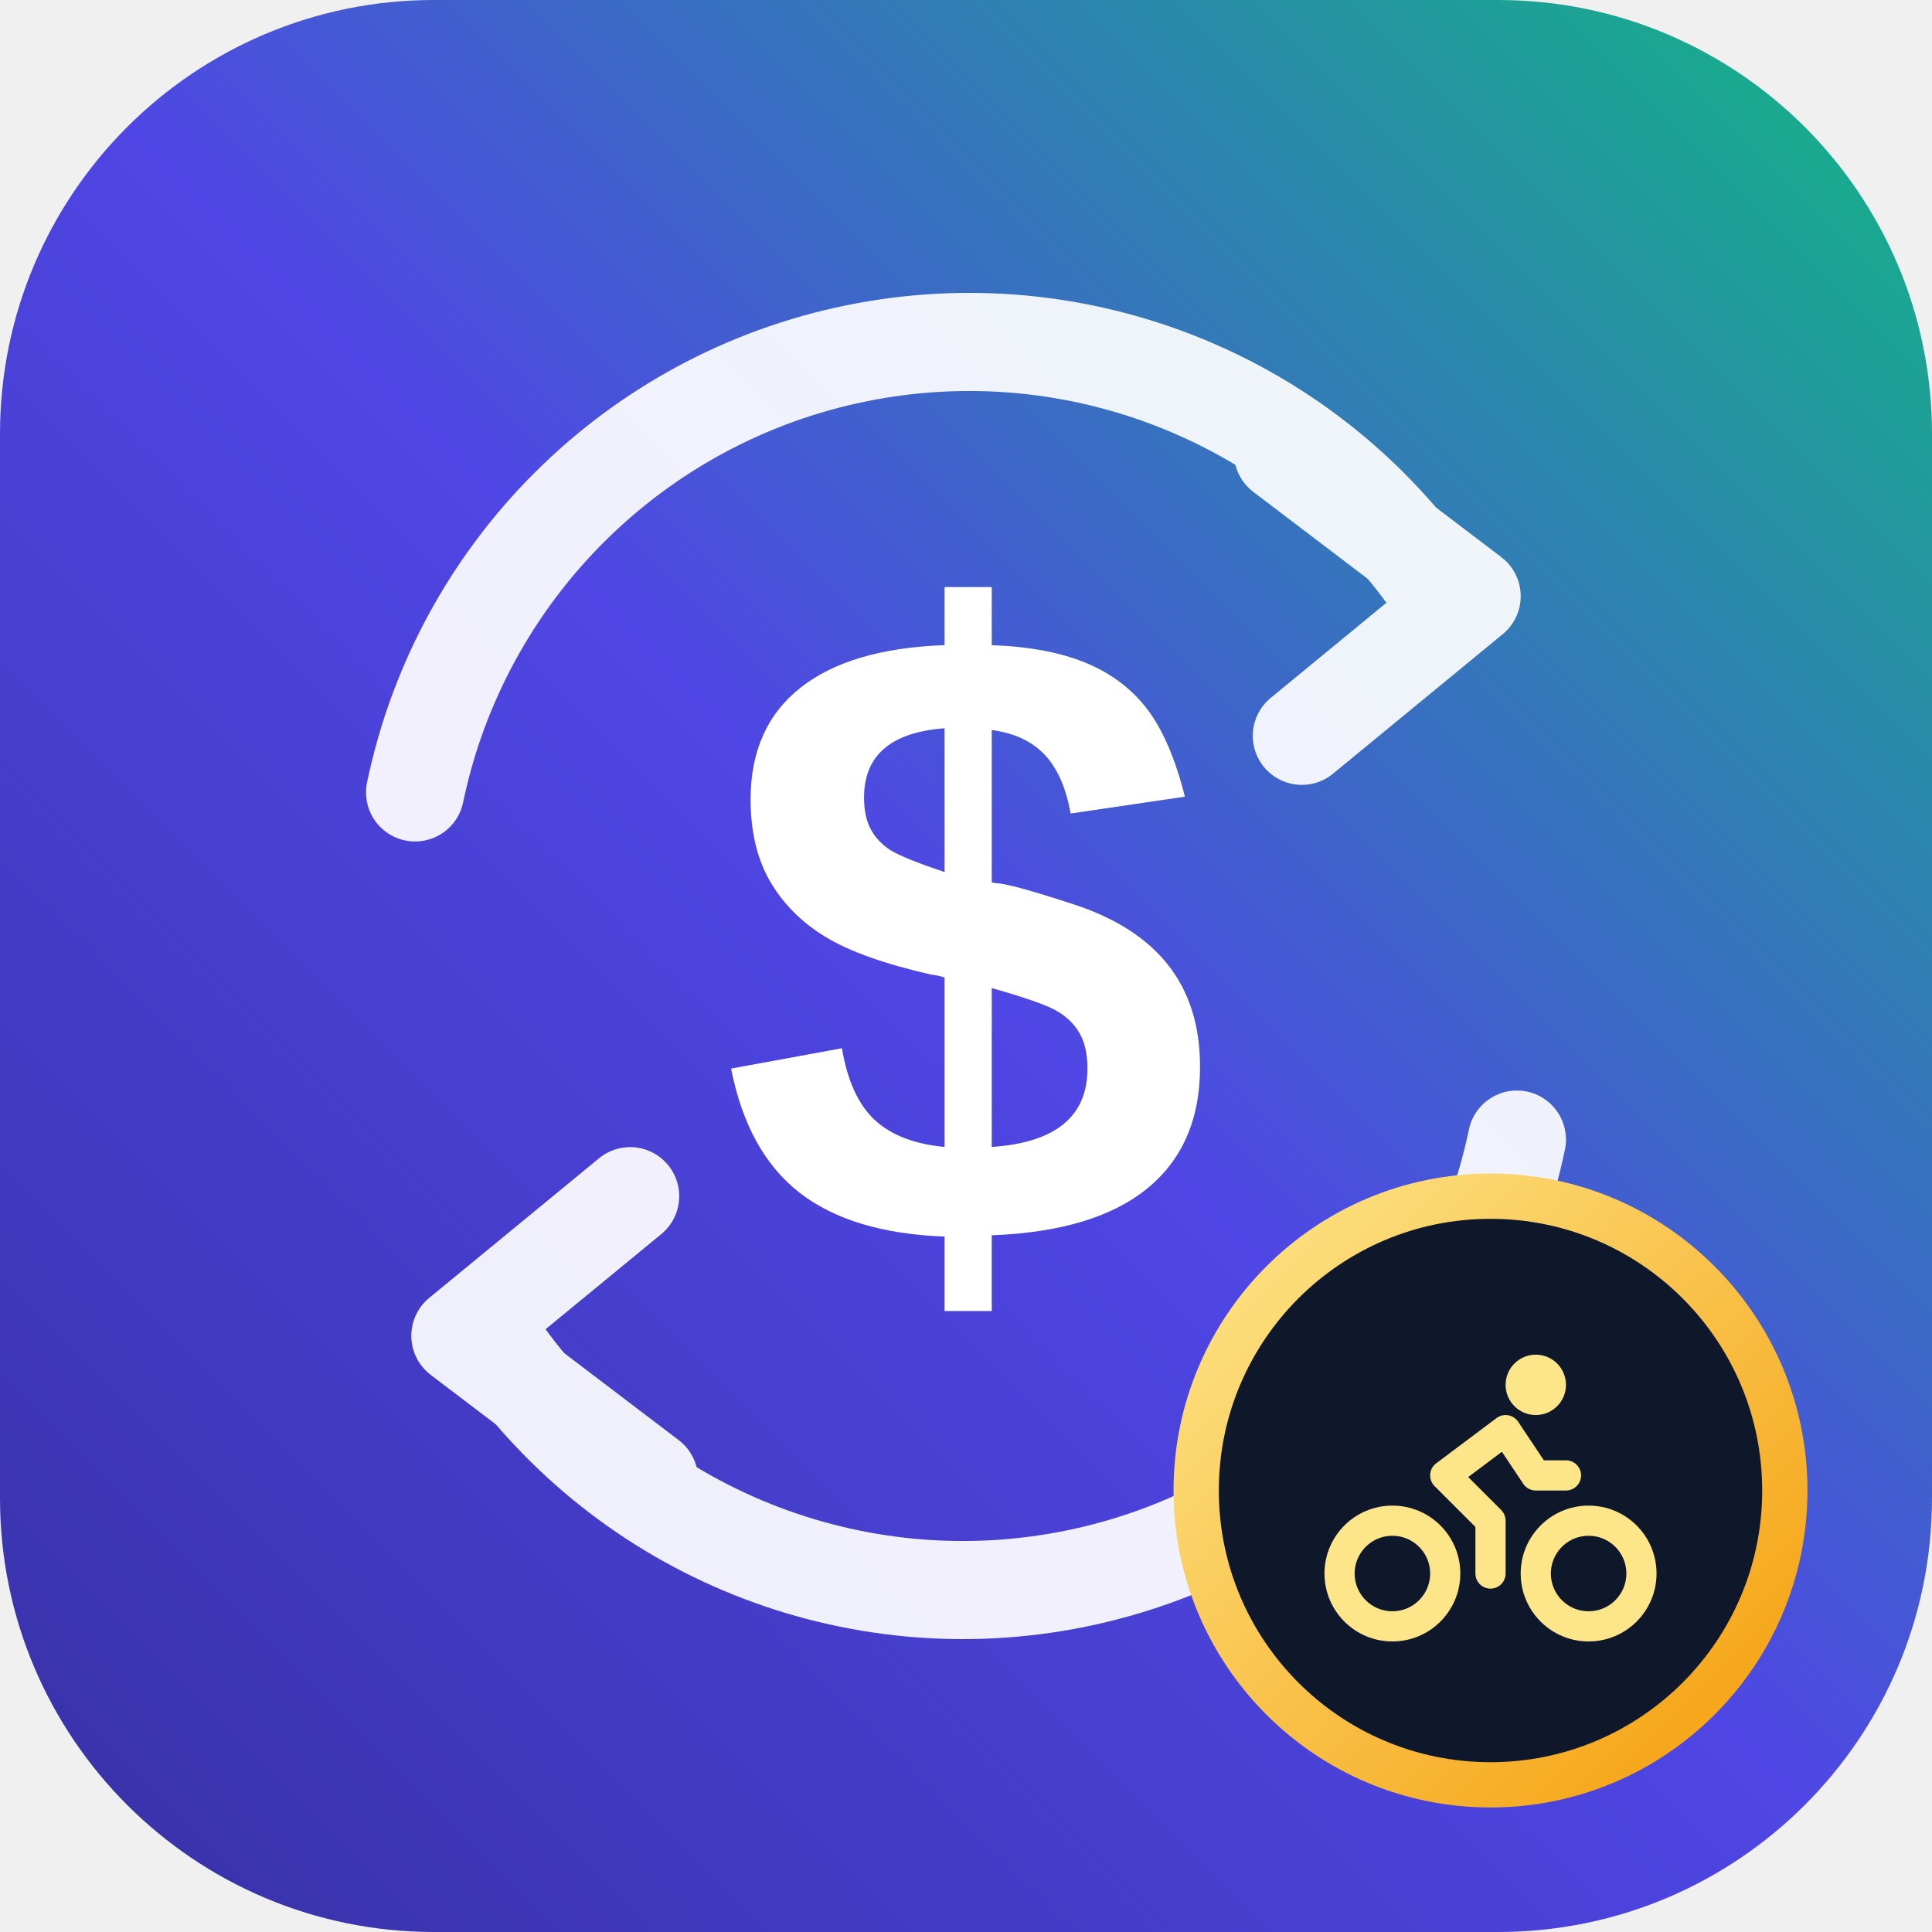
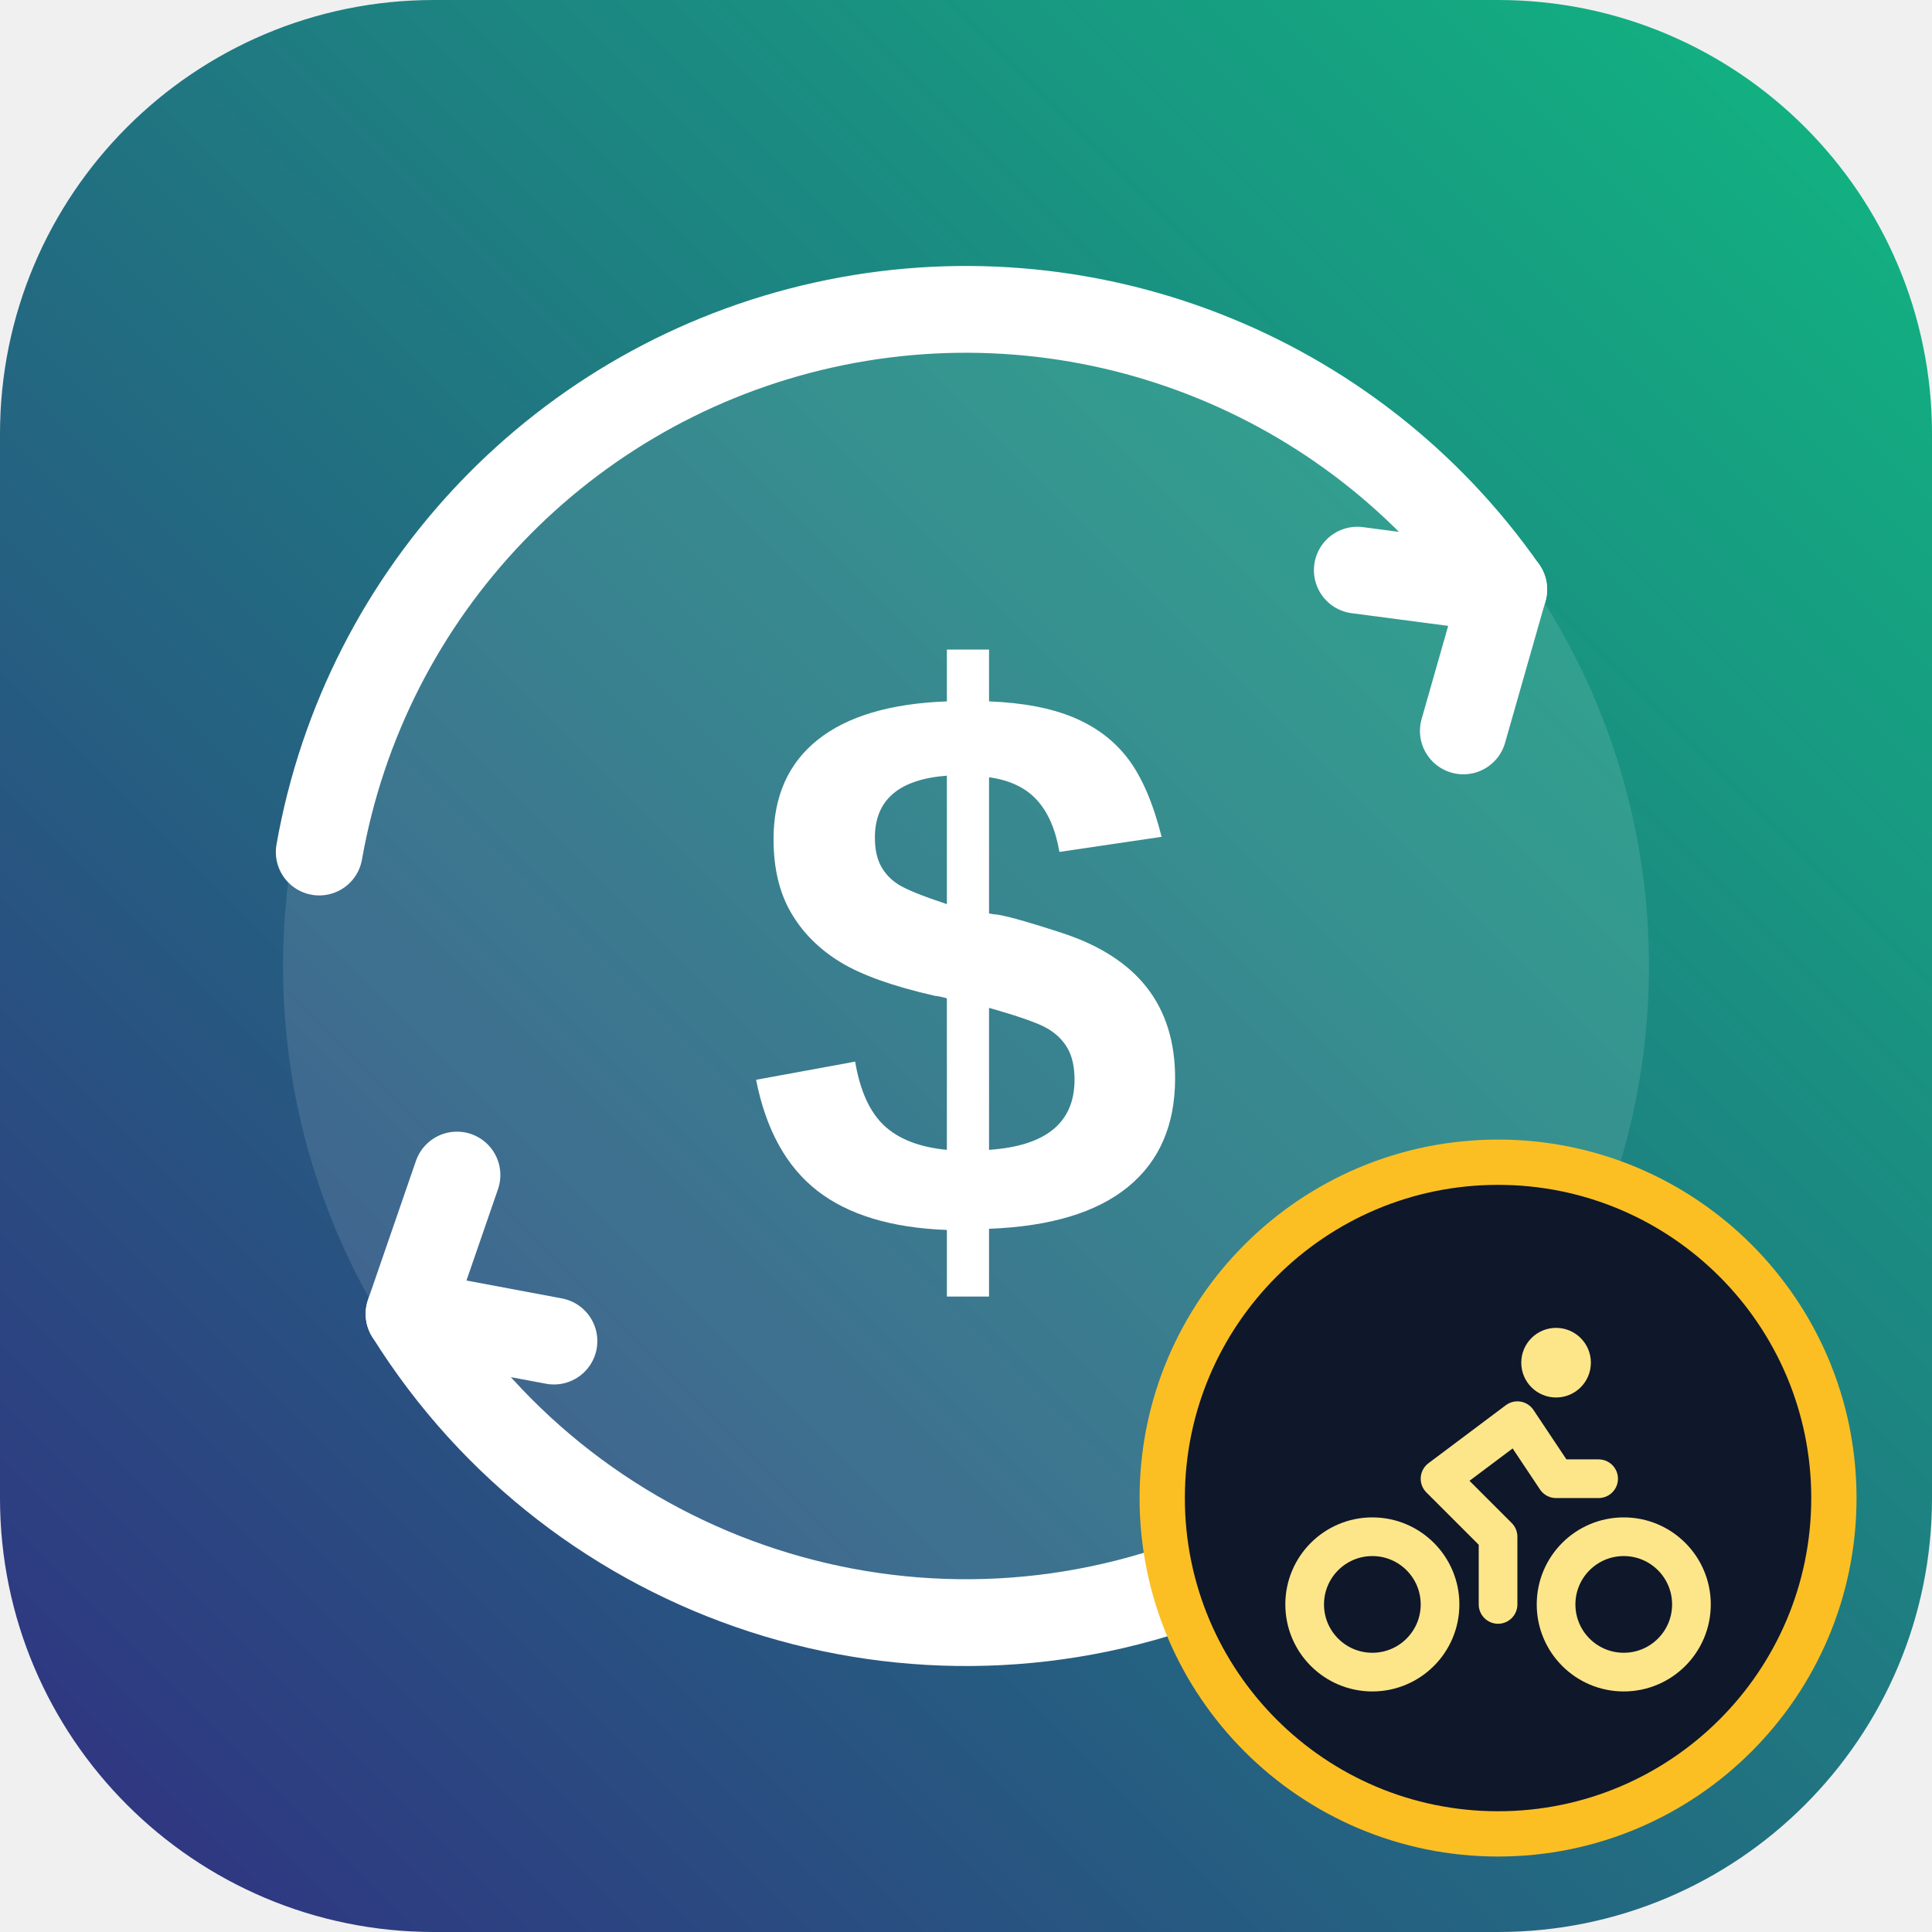
<svg xmlns="http://www.w3.org/2000/svg" viewBox="0 0 512 512" width="512" height="512">
  <defs>
    <linearGradient id="bg" x1="0%" y1="100%" x2="100%" y2="0%">
-       <stop offset="0%" stop-color="#3730a3" />
-       <stop offset="50%" stop-color="#4f46e5" />
+       <stop offset="0%" stop-color="#312e81" />
      <stop offset="100%" stop-color="#10b981" />
-     </linearGradient>
-     <linearGradient id="gold" x1="0%" y1="0%" x2="100%" y2="100%">
-       <stop offset="0%" stop-color="#fde68a" />
-       <stop offset="100%" stop-color="#f59e0b" />
    </linearGradient>
  </defs>
  <rect width="512" height="512" rx="115" fill="url(#bg)" />
-   <g fill="none" stroke="#ffffff" stroke-width="26" stroke-linecap="round" stroke-linejoin="round" opacity="0.92">
-     <path d="M 110 210 A 150 150 0 0 1 380 155" />
-     <polyline points="340,120 390,158 345,195" />
-     <path d="M 402 302 A 150 150 0 0 1 132 357" />
-     <polyline points="172,392 122,354 167,317" />
+   <circle cx="256" cy="256" r="181" fill="#ffffff" fill-opacity="0.11" />
+   <g fill="none" stroke="#ffffff" stroke-width="23" stroke-linecap="round" stroke-linejoin="round">
+     <path d="M 84.6 225.8 A 174 174 0 0 1 398.5 156.2" />
+     <polyline points="359.7,151.1 398.5,156.2 387.8,193.7" />
+     <path d="M 321.2 417.3 A 174 174 0 0 1 108.4 348.2" />
+     <polyline points="146.8,355.4 108.4,348.2 121.1,311.4" />
  </g>
-   <text x="256" y="330" text-anchor="middle" font-family="Arial, Helvetica, sans-serif" font-weight="900" font-size="235" fill="#ffffff">$</text>
-   <circle cx="395" cy="395" r="78" fill="#0f172a" stroke="url(#gold)" stroke-width="12" />
-   <g transform="translate(347, 347) scale(4)" fill="none" stroke="#fde68a" stroke-width="2" stroke-linecap="round" stroke-linejoin="round">
+   <text x="256" y="328" text-anchor="middle" font-family="Arial, Helvetica, sans-serif" font-weight="900" font-size="210" fill="#ffffff">$</text>
+   <circle cx="397" cy="397" r="89" fill="#0f172a" stroke="#fbbf24" stroke-width="12" />
+   <g transform="translate(335.5, 335.5) scale(5.125)" fill="none" stroke="#fde68a" stroke-width="2" stroke-linecap="round" stroke-linejoin="round">
    <circle cx="18.5" cy="17.5" r="3.5" />
    <circle cx="5.5" cy="17.5" r="3.5" />
-     <circle cx="15" cy="5" r="1" fill="#fde68a" />
-     <path d="M12 17.5V14l-3-3 4-3 2 3h2" />
+     <circle cx="15" cy="5" r="1.8" fill="#fde68a" stroke="none" />
+     <path d="M12 17.5V14l-3-3 4-3 2 3h2.2" />
  </g>
</svg>
